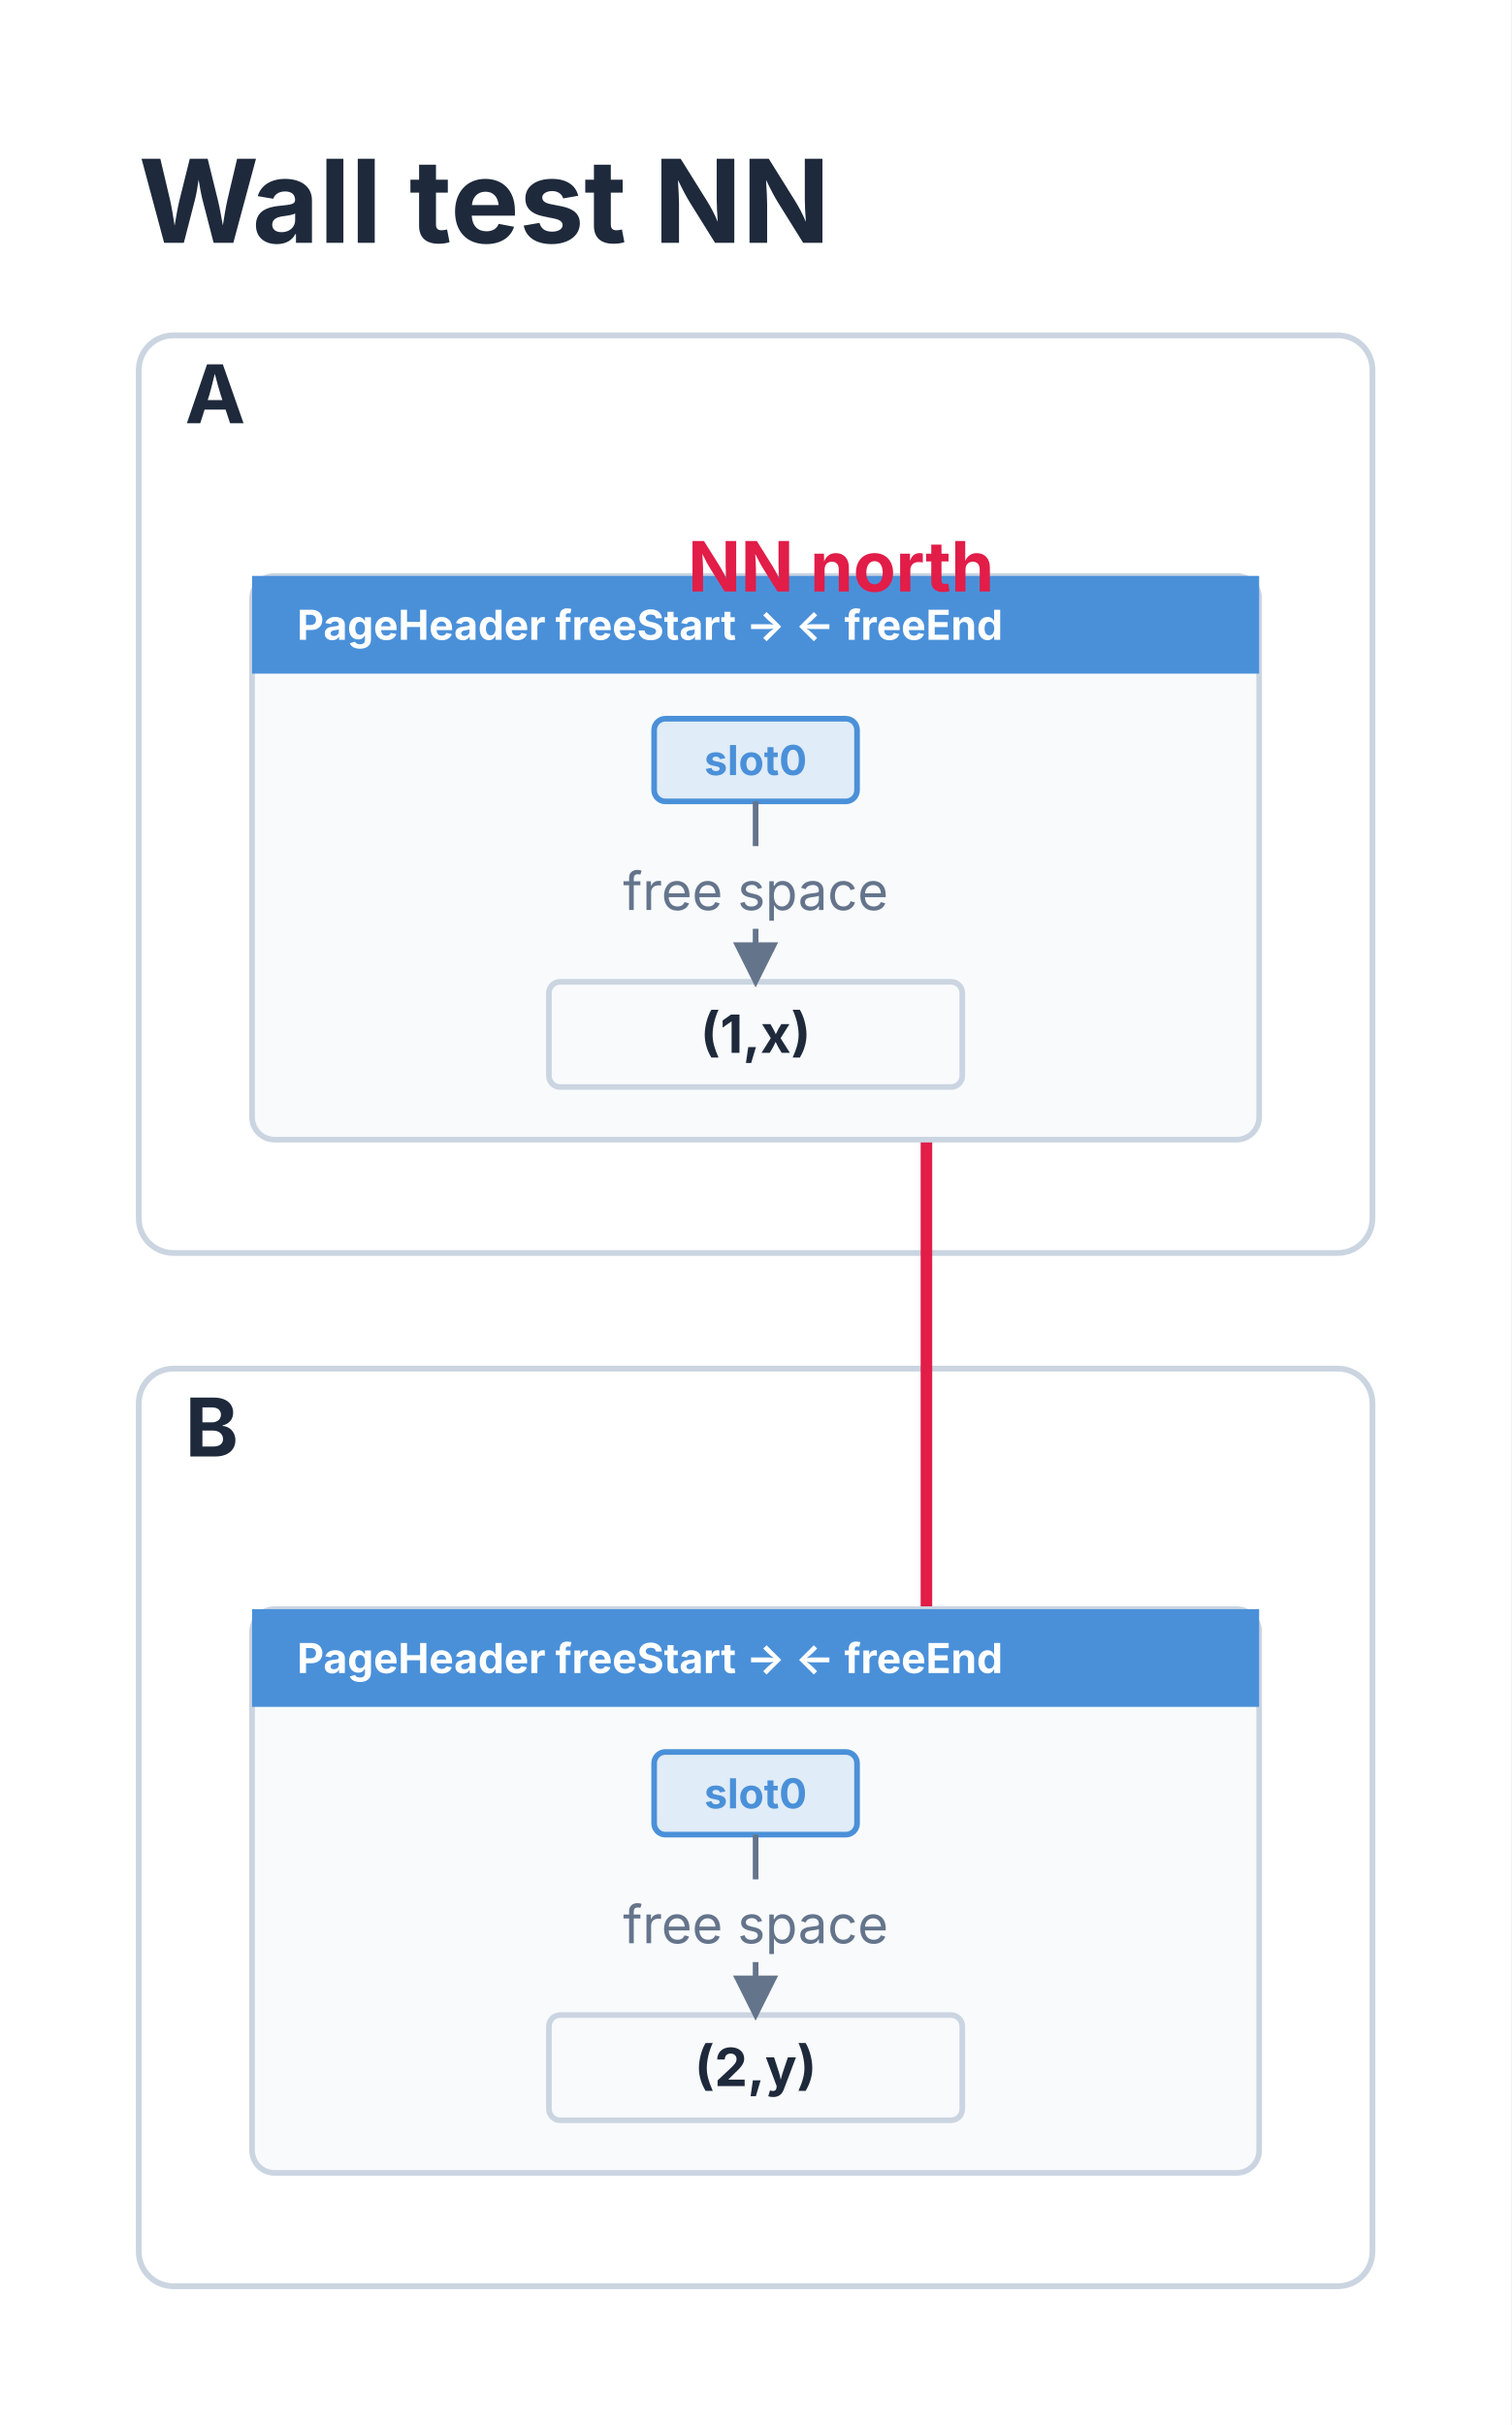
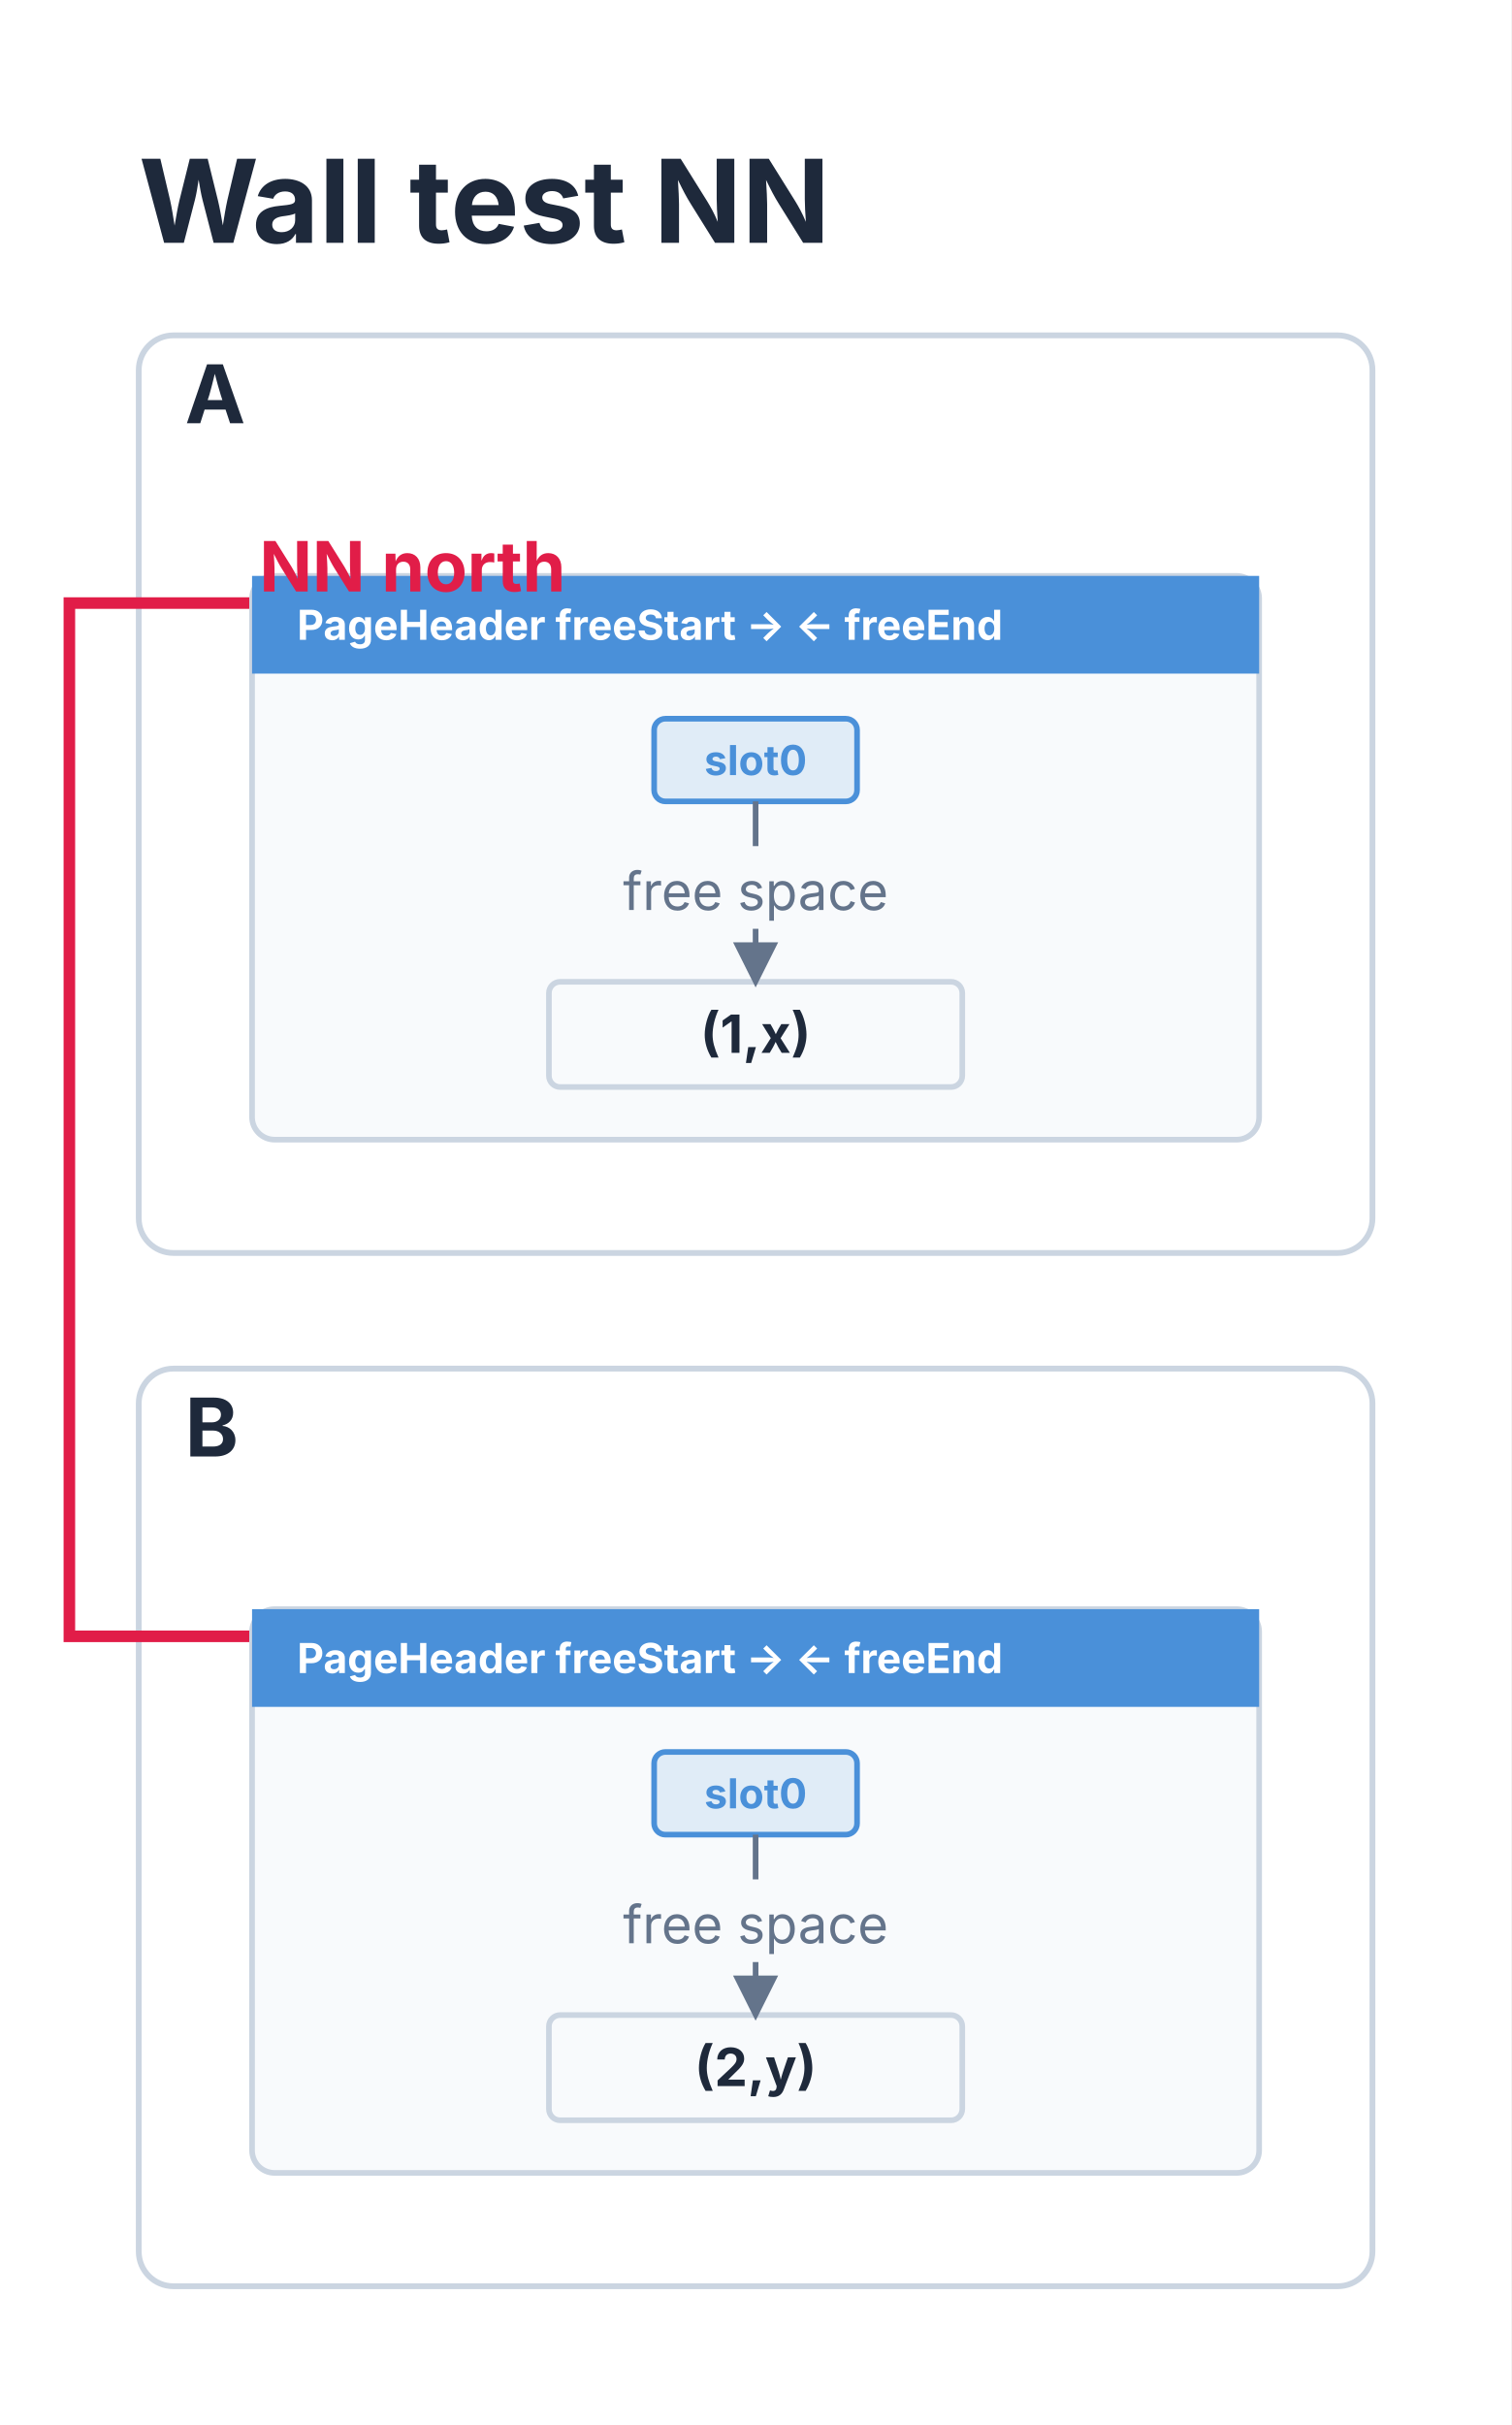
<svg xmlns="http://www.w3.org/2000/svg" viewBox="0 0 261.4 419.4" width="261.4" height="419.4">
  <defs>
    <marker id="struct-arrow" markerWidth="8" markerHeight="8" refX="7" refY="4" orient="auto">
      <path d="M0 0 L8 4 L0 8 z" fill="#64748B" />
    </marker>
    <marker id="triton-crosslink-arrow" markerWidth="8" markerHeight="5.6" refX="7" refY="2.8" orient="auto">
      <polygon points="0 0, 8 2.8, 0 5.6" fill="currentColor" />
    </marker>
  </defs>
  <rect x="0" y="0" width="261.4" height="419.4" fill="#FFFFFF" />
  <text x="24" y="42" font-size="20" font-family="Inter, system-ui, -apple-system, sans-serif" fill="#1E293B" font-weight="bold">Wall test NN</text>
  <rect x="24" y="58" width="213.4" height="158.7" fill="#FFFFFF" stroke="#CBD5E1" stroke-width="1" rx="6" />
  <rect x="24" y="236.7" width="213.4" height="158.7" fill="#FFFFFF" stroke="#CBD5E1" stroke-width="1" rx="6" />
-   <path d="M 130.7 124.3 L 130.7 104.3 L 160.25 104.3 L 160.25 283 L 130.7 283 L 130.7 303" stroke="#E11D48" stroke-width="2" fill="none" marker-end="url(#triton-crosslink-arrow)" />
+   <path d="M 130.7 124.3 L 130.7 104.3 L 12 104.3 L 12 283 L 130.7 283 L 130.7 303" stroke="#E11D48" stroke-width="2" fill="none" marker-end="url(#triton-crosslink-arrow)" />
  <text x="32" y="73.2" font-size="14" font-family="Inter, system-ui, -apple-system, sans-serif" fill="#1E293B" text-anchor="start" font-weight="bold">A</text>
  <g transform="translate(28, 84) scale(0.65)">
    <rect x="24" y="24" width="268" height="150" fill="#F8FAFC" stroke="#CBD5E1" stroke-width="1.5" rx="6" />
    <rect x="24" y="24" width="268" height="26" fill="#4A90D9" stroke="#4A90D9" stroke-width="0" rx="0" />
    <text x="36" y="41" font-size="11" font-family="Inter, system-ui, -apple-system, sans-serif" fill="#ffffff" font-weight="bold">PageHeader    freeStart →        ← freeEnd</text>
    <rect x="131" y="62" width="54" height="22" fill="#4A90D9" fill-opacity="0.14" stroke="#4A90D9" stroke-width="1.5" rx="3" />
    <text x="158" y="77" font-size="11" font-family="Inter, system-ui, -apple-system, sans-serif" fill="#4A90D9" text-anchor="middle" font-weight="bold">slot0</text>
    <text x="158" y="112.9" font-size="14" font-family="Inter, system-ui, -apple-system, sans-serif" fill="#64748B" text-anchor="middle">free space</text>
    <rect x="103" y="132" width="110" height="28" fill="#F8FAFC" stroke="#CBD5E1" stroke-width="1.5" rx="3" />
    <text x="158" y="150.9" font-size="14" font-family="Inter, system-ui, -apple-system, sans-serif" fill="#1E293B" text-anchor="middle" font-weight="bold">(1,x)</text>
    <path d="M 158 84 L 158 95.9 M 158 117.9 L 158 132" stroke="#64748B" stroke-width="1.5" fill="none" marker-end="url(#struct-arrow)" />
  </g>
  <text x="32" y="251.9" font-size="14" font-family="Inter, system-ui, -apple-system, sans-serif" fill="#1E293B" text-anchor="start" font-weight="bold">B</text>
  <g transform="translate(28, 262.7) scale(0.65)">
    <rect x="24" y="24" width="268" height="150" fill="#F8FAFC" stroke="#CBD5E1" stroke-width="1.5" rx="6" />
    <rect x="24" y="24" width="268" height="26" fill="#4A90D9" stroke="#4A90D9" stroke-width="0" rx="0" />
    <text x="36" y="41" font-size="11" font-family="Inter, system-ui, -apple-system, sans-serif" fill="#ffffff" font-weight="bold">PageHeader    freeStart →        ← freeEnd</text>
    <rect x="131" y="62" width="54" height="22" fill="#4A90D9" fill-opacity="0.14" stroke="#4A90D9" stroke-width="1.5" rx="3" />
    <text x="158" y="77" font-size="11" font-family="Inter, system-ui, -apple-system, sans-serif" fill="#4A90D9" text-anchor="middle" font-weight="bold">slot0</text>
    <text x="158" y="112.9" font-size="14" font-family="Inter, system-ui, -apple-system, sans-serif" fill="#64748B" text-anchor="middle">free space</text>
    <rect x="103" y="132" width="110" height="28" fill="#F8FAFC" stroke="#CBD5E1" stroke-width="1.5" rx="3" />
    <text x="158" y="150.9" font-size="14" font-family="Inter, system-ui, -apple-system, sans-serif" fill="#1E293B" text-anchor="middle" font-weight="bold">(2,y)</text>
    <path d="M 158 84 L 158 95.9 M 158 117.9 L 158 132" stroke="#64748B" stroke-width="1.5" fill="none" marker-end="url(#struct-arrow)" />
  </g>
-   <text x="145.475" y="102.3" font-size="12" font-family="Inter, system-ui, -apple-system, sans-serif" fill="#E11D48" text-anchor="middle" font-weight="bold">NN north</text>
+   <text x="71.35" y="102.3" font-size="12" font-family="Inter, system-ui, -apple-system, sans-serif" fill="#E11D48" text-anchor="middle" font-weight="bold">NN north</text>
</svg>
